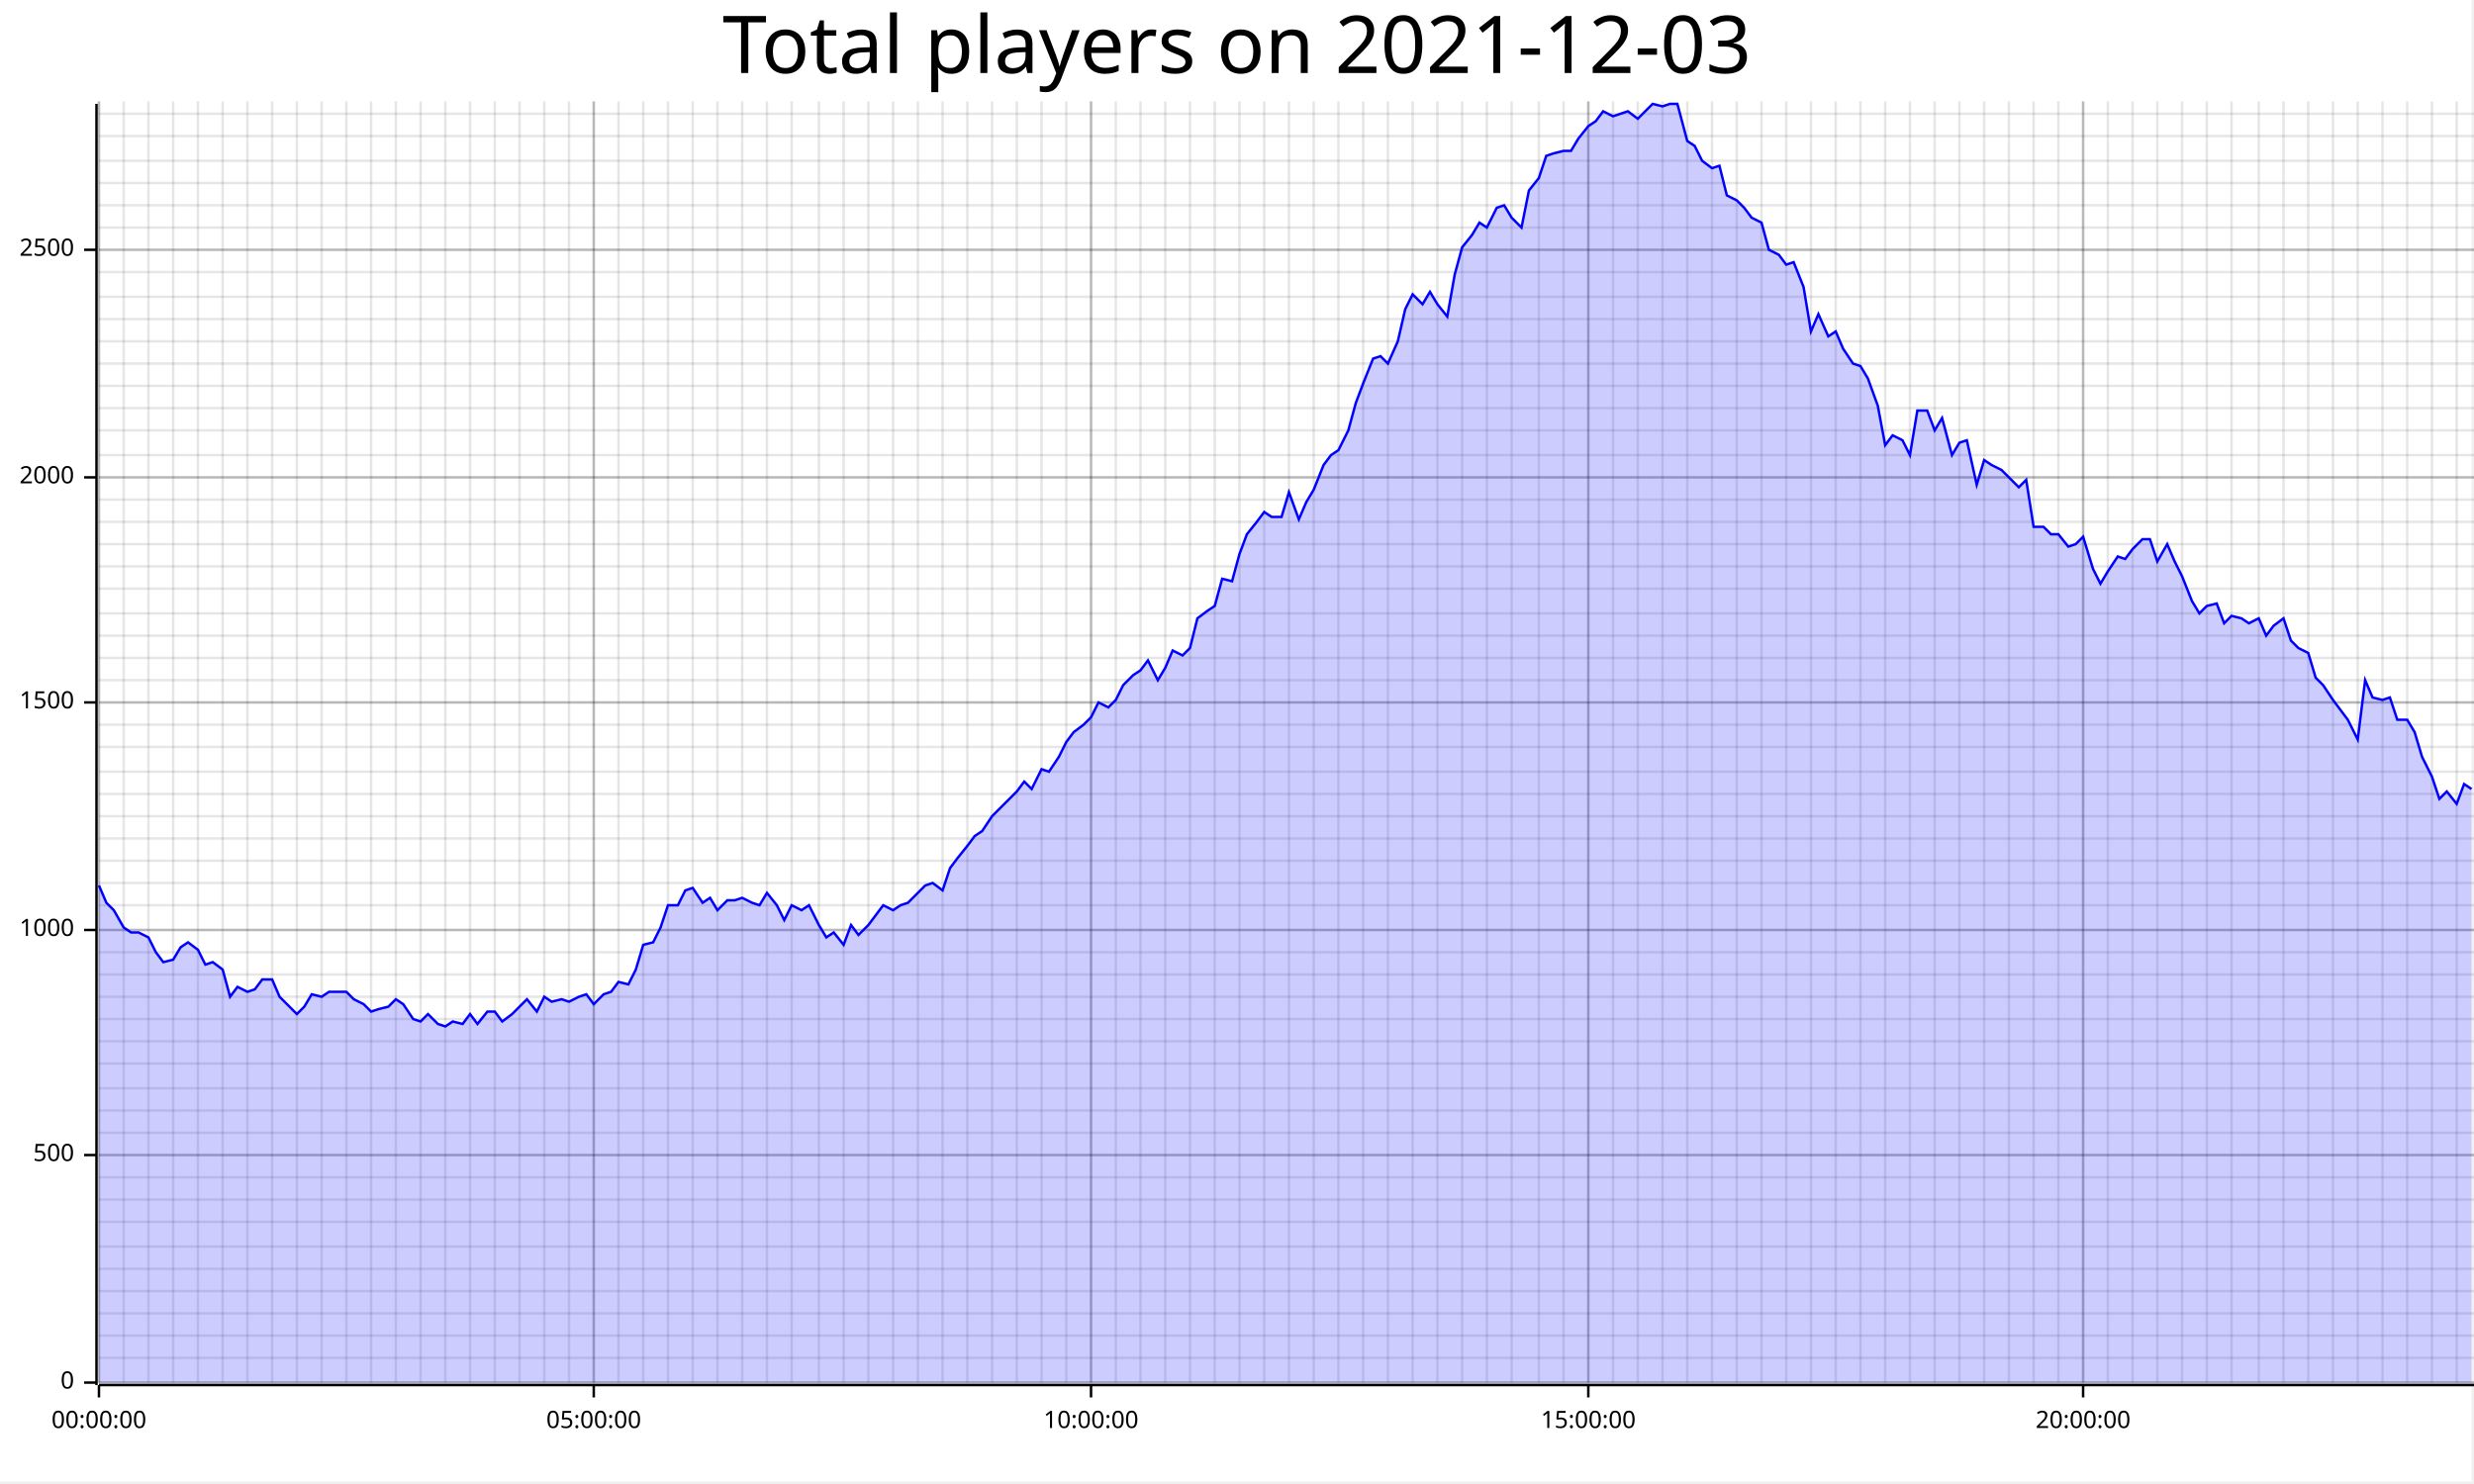
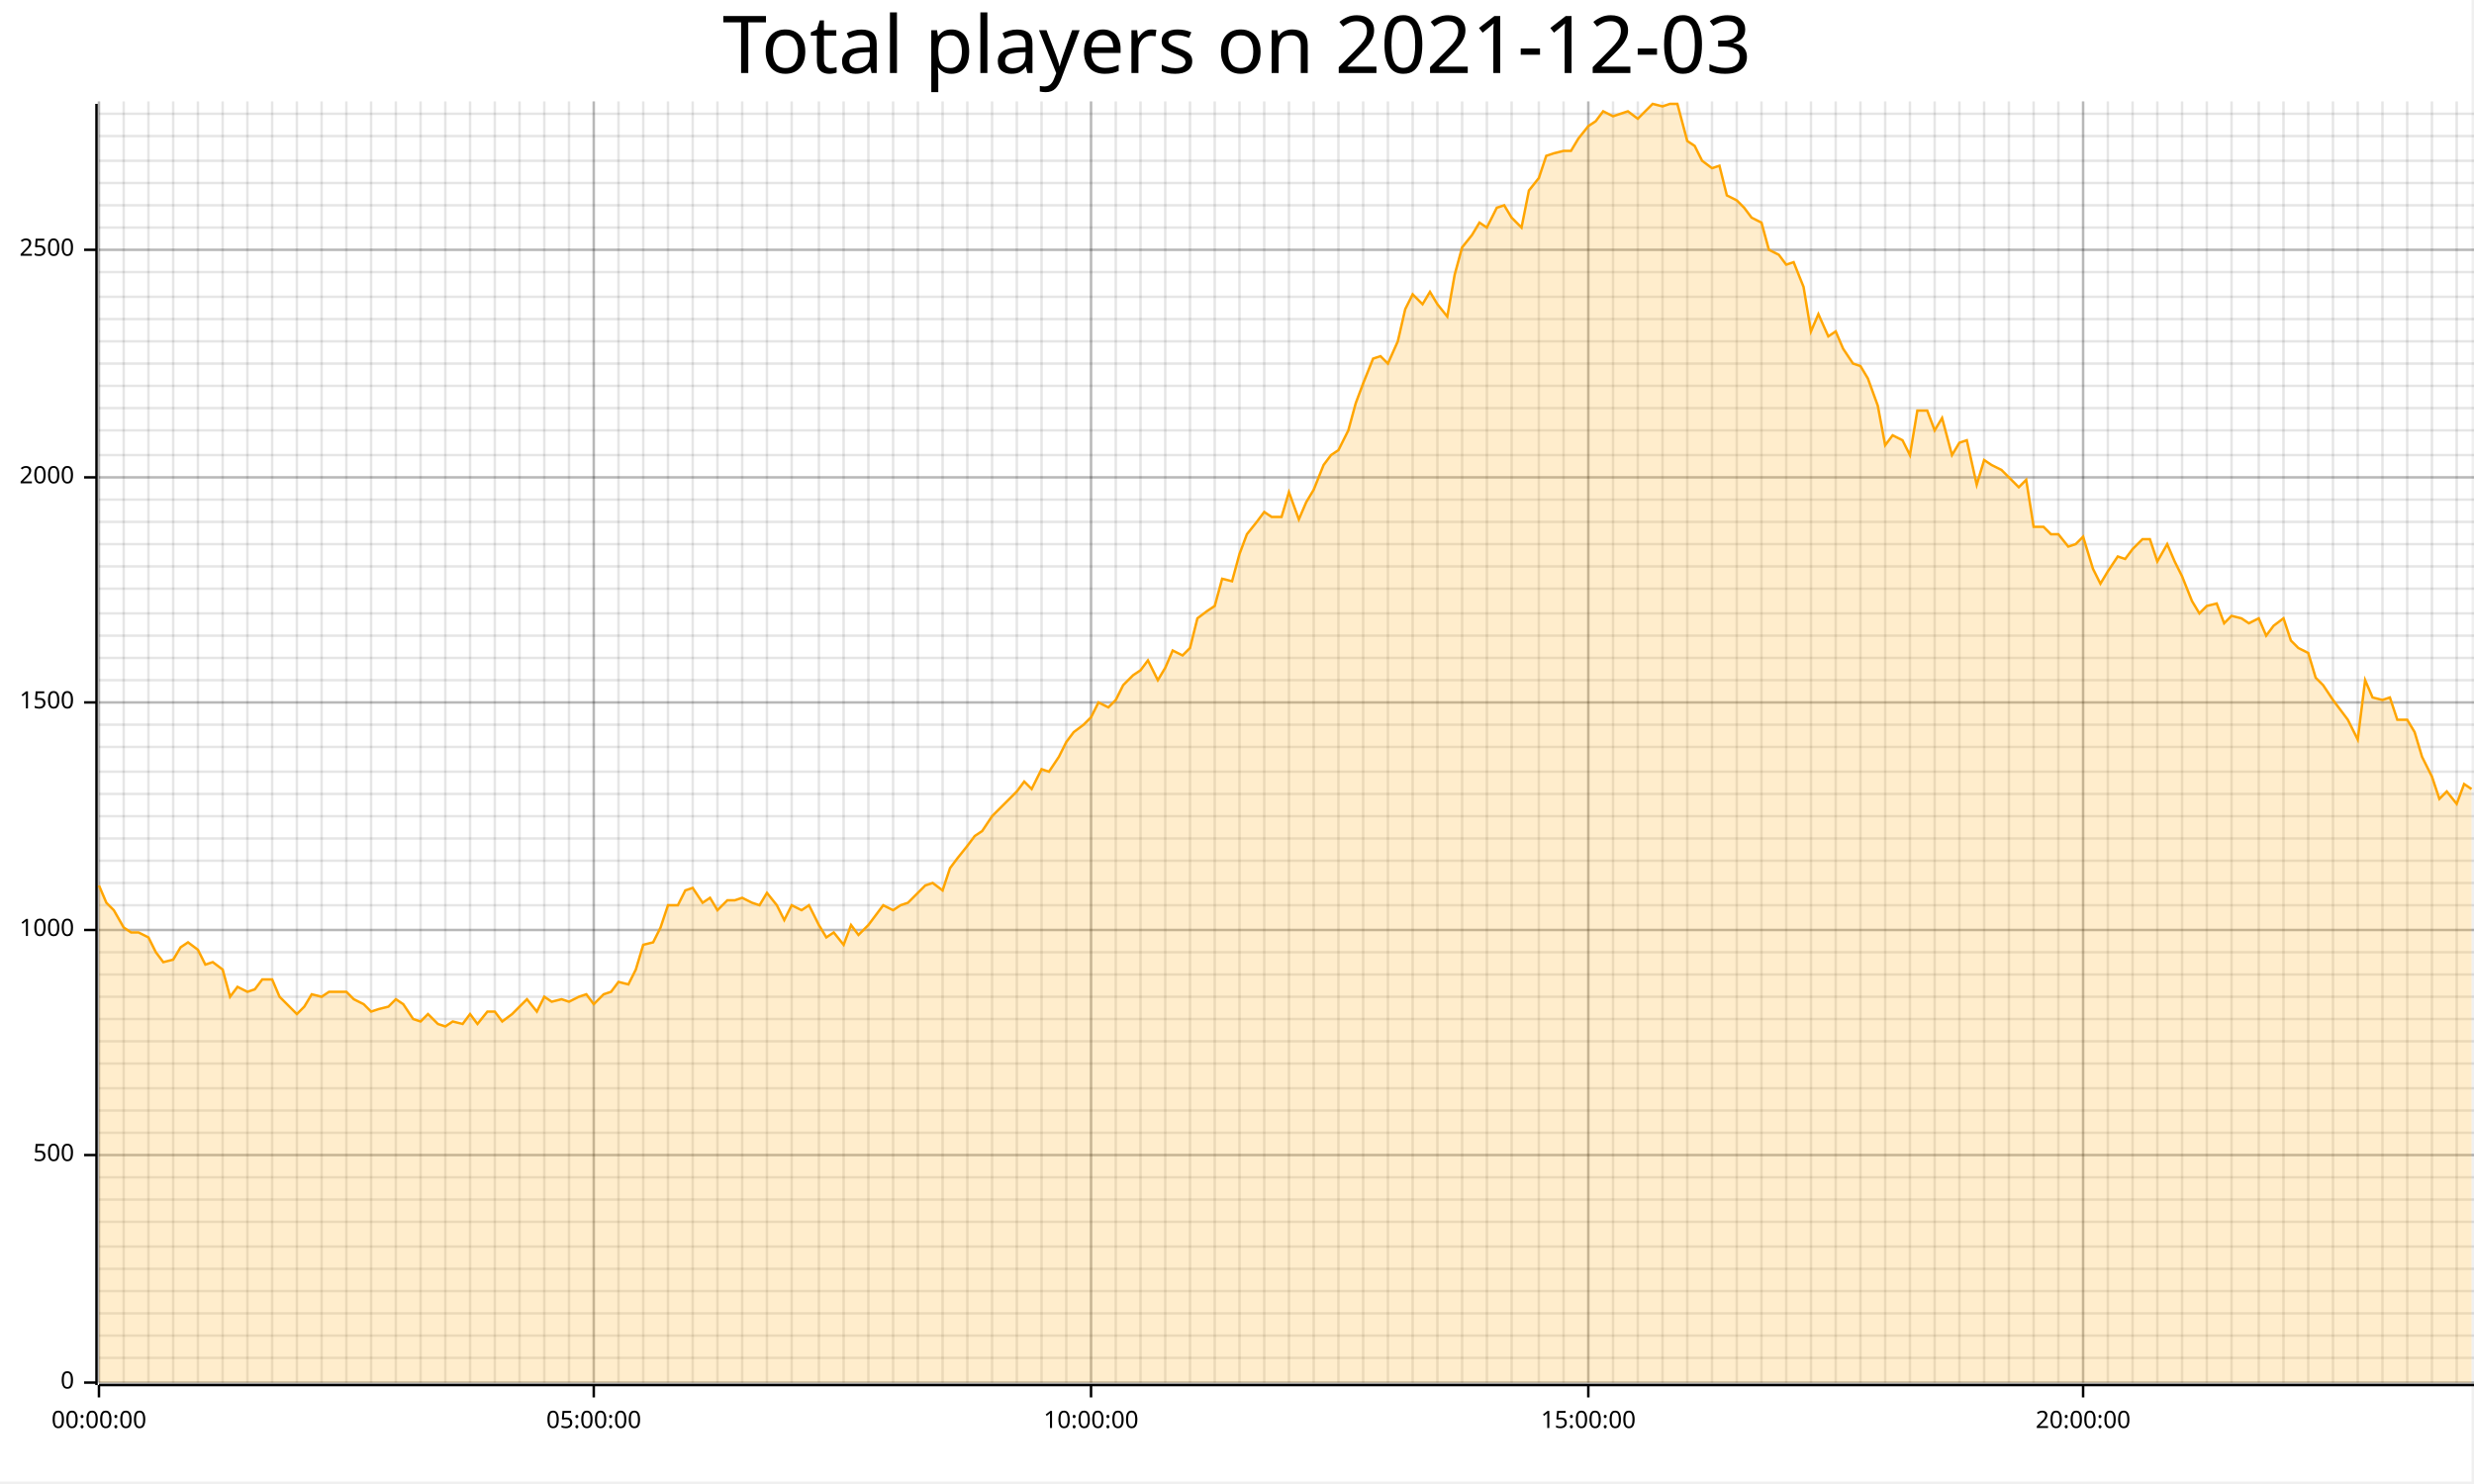
<svg xmlns="http://www.w3.org/2000/svg" width="1000" height="600" viewBox="0 0 1000 600">
  <rect x="0" y="0" width="999" height="599" opacity="1" fill="#FFFFFF" stroke="none" />
  <text x="500" y="5" dy="0.76em" text-anchor="middle" font-family="sans-serif" font-size="32.258" opacity="1" fill="#000000">
Total players on 2021-12-03
</text>
  <line opacity="0.1" stroke="#000000" stroke-width="1" x1="40" y1="559" x2="40" y2="41" />
  <line opacity="0.1" stroke="#000000" stroke-width="1" x1="50" y1="559" x2="50" y2="41" />
  <line opacity="0.1" stroke="#000000" stroke-width="1" x1="60" y1="559" x2="60" y2="41" />
  <line opacity="0.1" stroke="#000000" stroke-width="1" x1="70" y1="559" x2="70" y2="41" />
  <line opacity="0.1" stroke="#000000" stroke-width="1" x1="80" y1="559" x2="80" y2="41" />
  <line opacity="0.1" stroke="#000000" stroke-width="1" x1="90" y1="559" x2="90" y2="41" />
  <line opacity="0.1" stroke="#000000" stroke-width="1" x1="100" y1="559" x2="100" y2="41" />
  <line opacity="0.1" stroke="#000000" stroke-width="1" x1="110" y1="559" x2="110" y2="41" />
  <line opacity="0.1" stroke="#000000" stroke-width="1" x1="120" y1="559" x2="120" y2="41" />
  <line opacity="0.1" stroke="#000000" stroke-width="1" x1="130" y1="559" x2="130" y2="41" />
  <line opacity="0.1" stroke="#000000" stroke-width="1" x1="140" y1="559" x2="140" y2="41" />
  <line opacity="0.1" stroke="#000000" stroke-width="1" x1="150" y1="559" x2="150" y2="41" />
  <line opacity="0.1" stroke="#000000" stroke-width="1" x1="160" y1="559" x2="160" y2="41" />
  <line opacity="0.1" stroke="#000000" stroke-width="1" x1="170" y1="559" x2="170" y2="41" />
  <line opacity="0.1" stroke="#000000" stroke-width="1" x1="180" y1="559" x2="180" y2="41" />
  <line opacity="0.1" stroke="#000000" stroke-width="1" x1="190" y1="559" x2="190" y2="41" />
  <line opacity="0.1" stroke="#000000" stroke-width="1" x1="200" y1="559" x2="200" y2="41" />
  <line opacity="0.1" stroke="#000000" stroke-width="1" x1="210" y1="559" x2="210" y2="41" />
  <line opacity="0.1" stroke="#000000" stroke-width="1" x1="220" y1="559" x2="220" y2="41" />
  <line opacity="0.1" stroke="#000000" stroke-width="1" x1="230" y1="559" x2="230" y2="41" />
  <line opacity="0.1" stroke="#000000" stroke-width="1" x1="240" y1="559" x2="240" y2="41" />
  <line opacity="0.1" stroke="#000000" stroke-width="1" x1="250" y1="559" x2="250" y2="41" />
  <line opacity="0.1" stroke="#000000" stroke-width="1" x1="260" y1="559" x2="260" y2="41" />
  <line opacity="0.1" stroke="#000000" stroke-width="1" x1="270" y1="559" x2="270" y2="41" />
  <line opacity="0.1" stroke="#000000" stroke-width="1" x1="280" y1="559" x2="280" y2="41" />
  <line opacity="0.1" stroke="#000000" stroke-width="1" x1="290" y1="559" x2="290" y2="41" />
  <line opacity="0.1" stroke="#000000" stroke-width="1" x1="300" y1="559" x2="300" y2="41" />
  <line opacity="0.1" stroke="#000000" stroke-width="1" x1="310" y1="559" x2="310" y2="41" />
  <line opacity="0.1" stroke="#000000" stroke-width="1" x1="320" y1="559" x2="320" y2="41" />
  <line opacity="0.1" stroke="#000000" stroke-width="1" x1="331" y1="559" x2="331" y2="41" />
  <line opacity="0.1" stroke="#000000" stroke-width="1" x1="341" y1="559" x2="341" y2="41" />
  <line opacity="0.1" stroke="#000000" stroke-width="1" x1="351" y1="559" x2="351" y2="41" />
  <line opacity="0.1" stroke="#000000" stroke-width="1" x1="361" y1="559" x2="361" y2="41" />
  <line opacity="0.1" stroke="#000000" stroke-width="1" x1="371" y1="559" x2="371" y2="41" />
  <line opacity="0.1" stroke="#000000" stroke-width="1" x1="381" y1="559" x2="381" y2="41" />
  <line opacity="0.1" stroke="#000000" stroke-width="1" x1="391" y1="559" x2="391" y2="41" />
  <line opacity="0.1" stroke="#000000" stroke-width="1" x1="401" y1="559" x2="401" y2="41" />
  <line opacity="0.1" stroke="#000000" stroke-width="1" x1="411" y1="559" x2="411" y2="41" />
  <line opacity="0.1" stroke="#000000" stroke-width="1" x1="421" y1="559" x2="421" y2="41" />
  <line opacity="0.1" stroke="#000000" stroke-width="1" x1="431" y1="559" x2="431" y2="41" />
  <line opacity="0.1" stroke="#000000" stroke-width="1" x1="441" y1="559" x2="441" y2="41" />
  <line opacity="0.1" stroke="#000000" stroke-width="1" x1="451" y1="559" x2="451" y2="41" />
  <line opacity="0.1" stroke="#000000" stroke-width="1" x1="461" y1="559" x2="461" y2="41" />
  <line opacity="0.1" stroke="#000000" stroke-width="1" x1="471" y1="559" x2="471" y2="41" />
  <line opacity="0.1" stroke="#000000" stroke-width="1" x1="481" y1="559" x2="481" y2="41" />
  <line opacity="0.1" stroke="#000000" stroke-width="1" x1="491" y1="559" x2="491" y2="41" />
  <line opacity="0.1" stroke="#000000" stroke-width="1" x1="501" y1="559" x2="501" y2="41" />
  <line opacity="0.1" stroke="#000000" stroke-width="1" x1="511" y1="559" x2="511" y2="41" />
  <line opacity="0.1" stroke="#000000" stroke-width="1" x1="521" y1="559" x2="521" y2="41" />
  <line opacity="0.1" stroke="#000000" stroke-width="1" x1="531" y1="559" x2="531" y2="41" />
  <line opacity="0.1" stroke="#000000" stroke-width="1" x1="541" y1="559" x2="541" y2="41" />
  <line opacity="0.1" stroke="#000000" stroke-width="1" x1="551" y1="559" x2="551" y2="41" />
  <line opacity="0.1" stroke="#000000" stroke-width="1" x1="561" y1="559" x2="561" y2="41" />
  <line opacity="0.1" stroke="#000000" stroke-width="1" x1="571" y1="559" x2="571" y2="41" />
  <line opacity="0.1" stroke="#000000" stroke-width="1" x1="581" y1="559" x2="581" y2="41" />
  <line opacity="0.1" stroke="#000000" stroke-width="1" x1="591" y1="559" x2="591" y2="41" />
  <line opacity="0.1" stroke="#000000" stroke-width="1" x1="601" y1="559" x2="601" y2="41" />
  <line opacity="0.1" stroke="#000000" stroke-width="1" x1="611" y1="559" x2="611" y2="41" />
  <line opacity="0.1" stroke="#000000" stroke-width="1" x1="622" y1="559" x2="622" y2="41" />
  <line opacity="0.1" stroke="#000000" stroke-width="1" x1="632" y1="559" x2="632" y2="41" />
  <line opacity="0.1" stroke="#000000" stroke-width="1" x1="642" y1="559" x2="642" y2="41" />
  <line opacity="0.1" stroke="#000000" stroke-width="1" x1="652" y1="559" x2="652" y2="41" />
  <line opacity="0.1" stroke="#000000" stroke-width="1" x1="662" y1="559" x2="662" y2="41" />
  <line opacity="0.1" stroke="#000000" stroke-width="1" x1="672" y1="559" x2="672" y2="41" />
  <line opacity="0.1" stroke="#000000" stroke-width="1" x1="682" y1="559" x2="682" y2="41" />
  <line opacity="0.1" stroke="#000000" stroke-width="1" x1="692" y1="559" x2="692" y2="41" />
  <line opacity="0.1" stroke="#000000" stroke-width="1" x1="702" y1="559" x2="702" y2="41" />
  <line opacity="0.1" stroke="#000000" stroke-width="1" x1="712" y1="559" x2="712" y2="41" />
  <line opacity="0.1" stroke="#000000" stroke-width="1" x1="722" y1="559" x2="722" y2="41" />
  <line opacity="0.1" stroke="#000000" stroke-width="1" x1="732" y1="559" x2="732" y2="41" />
  <line opacity="0.1" stroke="#000000" stroke-width="1" x1="742" y1="559" x2="742" y2="41" />
  <line opacity="0.1" stroke="#000000" stroke-width="1" x1="752" y1="559" x2="752" y2="41" />
  <line opacity="0.1" stroke="#000000" stroke-width="1" x1="762" y1="559" x2="762" y2="41" />
  <line opacity="0.1" stroke="#000000" stroke-width="1" x1="772" y1="559" x2="772" y2="41" />
  <line opacity="0.1" stroke="#000000" stroke-width="1" x1="782" y1="559" x2="782" y2="41" />
  <line opacity="0.1" stroke="#000000" stroke-width="1" x1="792" y1="559" x2="792" y2="41" />
  <line opacity="0.1" stroke="#000000" stroke-width="1" x1="802" y1="559" x2="802" y2="41" />
  <line opacity="0.1" stroke="#000000" stroke-width="1" x1="812" y1="559" x2="812" y2="41" />
  <line opacity="0.1" stroke="#000000" stroke-width="1" x1="822" y1="559" x2="822" y2="41" />
  <line opacity="0.1" stroke="#000000" stroke-width="1" x1="832" y1="559" x2="832" y2="41" />
  <line opacity="0.1" stroke="#000000" stroke-width="1" x1="842" y1="559" x2="842" y2="41" />
  <line opacity="0.1" stroke="#000000" stroke-width="1" x1="852" y1="559" x2="852" y2="41" />
  <line opacity="0.1" stroke="#000000" stroke-width="1" x1="862" y1="559" x2="862" y2="41" />
  <line opacity="0.1" stroke="#000000" stroke-width="1" x1="872" y1="559" x2="872" y2="41" />
  <line opacity="0.1" stroke="#000000" stroke-width="1" x1="882" y1="559" x2="882" y2="41" />
  <line opacity="0.1" stroke="#000000" stroke-width="1" x1="892" y1="559" x2="892" y2="41" />
  <line opacity="0.1" stroke="#000000" stroke-width="1" x1="902" y1="559" x2="902" y2="41" />
  <line opacity="0.1" stroke="#000000" stroke-width="1" x1="913" y1="559" x2="913" y2="41" />
  <line opacity="0.1" stroke="#000000" stroke-width="1" x1="923" y1="559" x2="923" y2="41" />
  <line opacity="0.1" stroke="#000000" stroke-width="1" x1="933" y1="559" x2="933" y2="41" />
  <line opacity="0.1" stroke="#000000" stroke-width="1" x1="943" y1="559" x2="943" y2="41" />
  <line opacity="0.1" stroke="#000000" stroke-width="1" x1="953" y1="559" x2="953" y2="41" />
  <line opacity="0.1" stroke="#000000" stroke-width="1" x1="963" y1="559" x2="963" y2="41" />
  <line opacity="0.1" stroke="#000000" stroke-width="1" x1="973" y1="559" x2="973" y2="41" />
  <line opacity="0.1" stroke="#000000" stroke-width="1" x1="983" y1="559" x2="983" y2="41" />
  <line opacity="0.1" stroke="#000000" stroke-width="1" x1="993" y1="559" x2="993" y2="41" />
  <line opacity="0.1" stroke="#000000" stroke-width="1" x1="40" y1="559" x2="1000" y2="559" />
  <line opacity="0.1" stroke="#000000" stroke-width="1" x1="40" y1="549" x2="1000" y2="549" />
  <line opacity="0.1" stroke="#000000" stroke-width="1" x1="40" y1="540" x2="1000" y2="540" />
  <line opacity="0.1" stroke="#000000" stroke-width="1" x1="40" y1="531" x2="1000" y2="531" />
  <line opacity="0.1" stroke="#000000" stroke-width="1" x1="40" y1="522" x2="1000" y2="522" />
  <line opacity="0.1" stroke="#000000" stroke-width="1" x1="40" y1="513" x2="1000" y2="513" />
  <line opacity="0.1" stroke="#000000" stroke-width="1" x1="40" y1="504" x2="1000" y2="504" />
  <line opacity="0.1" stroke="#000000" stroke-width="1" x1="40" y1="494" x2="1000" y2="494" />
  <line opacity="0.1" stroke="#000000" stroke-width="1" x1="40" y1="485" x2="1000" y2="485" />
  <line opacity="0.1" stroke="#000000" stroke-width="1" x1="40" y1="476" x2="1000" y2="476" />
  <line opacity="0.1" stroke="#000000" stroke-width="1" x1="40" y1="467" x2="1000" y2="467" />
  <line opacity="0.1" stroke="#000000" stroke-width="1" x1="40" y1="458" x2="1000" y2="458" />
  <line opacity="0.1" stroke="#000000" stroke-width="1" x1="40" y1="449" x2="1000" y2="449" />
  <line opacity="0.1" stroke="#000000" stroke-width="1" x1="40" y1="440" x2="1000" y2="440" />
  <line opacity="0.1" stroke="#000000" stroke-width="1" x1="40" y1="430" x2="1000" y2="430" />
  <line opacity="0.1" stroke="#000000" stroke-width="1" x1="40" y1="421" x2="1000" y2="421" />
  <line opacity="0.1" stroke="#000000" stroke-width="1" x1="40" y1="412" x2="1000" y2="412" />
  <line opacity="0.1" stroke="#000000" stroke-width="1" x1="40" y1="403" x2="1000" y2="403" />
  <line opacity="0.1" stroke="#000000" stroke-width="1" x1="40" y1="394" x2="1000" y2="394" />
  <line opacity="0.1" stroke="#000000" stroke-width="1" x1="40" y1="385" x2="1000" y2="385" />
  <line opacity="0.1" stroke="#000000" stroke-width="1" x1="40" y1="376" x2="1000" y2="376" />
  <line opacity="0.1" stroke="#000000" stroke-width="1" x1="40" y1="366" x2="1000" y2="366" />
  <line opacity="0.1" stroke="#000000" stroke-width="1" x1="40" y1="357" x2="1000" y2="357" />
  <line opacity="0.1" stroke="#000000" stroke-width="1" x1="40" y1="348" x2="1000" y2="348" />
  <line opacity="0.1" stroke="#000000" stroke-width="1" x1="40" y1="339" x2="1000" y2="339" />
  <line opacity="0.1" stroke="#000000" stroke-width="1" x1="40" y1="330" x2="1000" y2="330" />
  <line opacity="0.1" stroke="#000000" stroke-width="1" x1="40" y1="321" x2="1000" y2="321" />
  <line opacity="0.1" stroke="#000000" stroke-width="1" x1="40" y1="312" x2="1000" y2="312" />
  <line opacity="0.1" stroke="#000000" stroke-width="1" x1="40" y1="302" x2="1000" y2="302" />
  <line opacity="0.1" stroke="#000000" stroke-width="1" x1="40" y1="293" x2="1000" y2="293" />
  <line opacity="0.1" stroke="#000000" stroke-width="1" x1="40" y1="284" x2="1000" y2="284" />
  <line opacity="0.1" stroke="#000000" stroke-width="1" x1="40" y1="275" x2="1000" y2="275" />
  <line opacity="0.1" stroke="#000000" stroke-width="1" x1="40" y1="266" x2="1000" y2="266" />
  <line opacity="0.1" stroke="#000000" stroke-width="1" x1="40" y1="257" x2="1000" y2="257" />
  <line opacity="0.1" stroke="#000000" stroke-width="1" x1="40" y1="248" x2="1000" y2="248" />
  <line opacity="0.1" stroke="#000000" stroke-width="1" x1="40" y1="238" x2="1000" y2="238" />
  <line opacity="0.1" stroke="#000000" stroke-width="1" x1="40" y1="229" x2="1000" y2="229" />
  <line opacity="0.1" stroke="#000000" stroke-width="1" x1="40" y1="220" x2="1000" y2="220" />
  <line opacity="0.1" stroke="#000000" stroke-width="1" x1="40" y1="211" x2="1000" y2="211" />
  <line opacity="0.1" stroke="#000000" stroke-width="1" x1="40" y1="202" x2="1000" y2="202" />
  <line opacity="0.1" stroke="#000000" stroke-width="1" x1="40" y1="193" x2="1000" y2="193" />
  <line opacity="0.1" stroke="#000000" stroke-width="1" x1="40" y1="184" x2="1000" y2="184" />
  <line opacity="0.1" stroke="#000000" stroke-width="1" x1="40" y1="174" x2="1000" y2="174" />
  <line opacity="0.1" stroke="#000000" stroke-width="1" x1="40" y1="165" x2="1000" y2="165" />
  <line opacity="0.1" stroke="#000000" stroke-width="1" x1="40" y1="156" x2="1000" y2="156" />
  <line opacity="0.1" stroke="#000000" stroke-width="1" x1="40" y1="147" x2="1000" y2="147" />
  <line opacity="0.1" stroke="#000000" stroke-width="1" x1="40" y1="138" x2="1000" y2="138" />
  <line opacity="0.1" stroke="#000000" stroke-width="1" x1="40" y1="129" x2="1000" y2="129" />
  <line opacity="0.1" stroke="#000000" stroke-width="1" x1="40" y1="120" x2="1000" y2="120" />
  <line opacity="0.1" stroke="#000000" stroke-width="1" x1="40" y1="110" x2="1000" y2="110" />
  <line opacity="0.1" stroke="#000000" stroke-width="1" x1="40" y1="101" x2="1000" y2="101" />
  <line opacity="0.1" stroke="#000000" stroke-width="1" x1="40" y1="92" x2="1000" y2="92" />
  <line opacity="0.1" stroke="#000000" stroke-width="1" x1="40" y1="83" x2="1000" y2="83" />
  <line opacity="0.1" stroke="#000000" stroke-width="1" x1="40" y1="74" x2="1000" y2="74" />
  <line opacity="0.1" stroke="#000000" stroke-width="1" x1="40" y1="65" x2="1000" y2="65" />
  <line opacity="0.1" stroke="#000000" stroke-width="1" x1="40" y1="55" x2="1000" y2="55" />
  <line opacity="0.1" stroke="#000000" stroke-width="1" x1="40" y1="46" x2="1000" y2="46" />
  <line opacity="0.2" stroke="#000000" stroke-width="1" x1="40" y1="559" x2="40" y2="41" />
  <line opacity="0.2" stroke="#000000" stroke-width="1" x1="240" y1="559" x2="240" y2="41" />
  <line opacity="0.2" stroke="#000000" stroke-width="1" x1="441" y1="559" x2="441" y2="41" />
  <line opacity="0.2" stroke="#000000" stroke-width="1" x1="642" y1="559" x2="642" y2="41" />
  <line opacity="0.2" stroke="#000000" stroke-width="1" x1="842" y1="559" x2="842" y2="41" />
  <line opacity="0.2" stroke="#000000" stroke-width="1" x1="40" y1="559" x2="1000" y2="559" />
  <line opacity="0.2" stroke="#000000" stroke-width="1" x1="40" y1="467" x2="1000" y2="467" />
  <line opacity="0.2" stroke="#000000" stroke-width="1" x1="40" y1="376" x2="1000" y2="376" />
  <line opacity="0.2" stroke="#000000" stroke-width="1" x1="40" y1="284" x2="1000" y2="284" />
  <line opacity="0.2" stroke="#000000" stroke-width="1" x1="40" y1="193" x2="1000" y2="193" />
  <line opacity="0.2" stroke="#000000" stroke-width="1" x1="40" y1="101" x2="1000" y2="101" />
  <polyline fill="none" opacity="1" stroke="#000000" stroke-width="1" points="39,42 39,560 " />
  <text x="30" y="559" dy="0.5ex" text-anchor="end" font-family="sans-serif" font-size="9.677" opacity="1" fill="#000000">
0
</text>
  <polyline fill="none" opacity="1" stroke="#000000" stroke-width="1" points="34,559 39,559 " />
  <text x="30" y="467" dy="0.5ex" text-anchor="end" font-family="sans-serif" font-size="9.677" opacity="1" fill="#000000">
500
</text>
  <polyline fill="none" opacity="1" stroke="#000000" stroke-width="1" points="34,467 39,467 " />
  <text x="30" y="376" dy="0.5ex" text-anchor="end" font-family="sans-serif" font-size="9.677" opacity="1" fill="#000000">
1000
</text>
  <polyline fill="none" opacity="1" stroke="#000000" stroke-width="1" points="34,376 39,376 " />
  <text x="30" y="284" dy="0.5ex" text-anchor="end" font-family="sans-serif" font-size="9.677" opacity="1" fill="#000000">
1500
</text>
  <polyline fill="none" opacity="1" stroke="#000000" stroke-width="1" points="34,284 39,284 " />
  <text x="30" y="193" dy="0.5ex" text-anchor="end" font-family="sans-serif" font-size="9.677" opacity="1" fill="#000000">
2000
</text>
  <polyline fill="none" opacity="1" stroke="#000000" stroke-width="1" points="34,193 39,193 " />
  <text x="30" y="101" dy="0.5ex" text-anchor="end" font-family="sans-serif" font-size="9.677" opacity="1" fill="#000000">
2500
</text>
  <polyline fill="none" opacity="1" stroke="#000000" stroke-width="1" points="34,101 39,101 " />
  <polyline fill="none" opacity="1" stroke="#000000" stroke-width="1" points="40,560 1000,560 " />
  <text x="40" y="570" dy="0.76em" text-anchor="middle" font-family="sans-serif" font-size="9.677" opacity="1" fill="#000000">
00:00:00
</text>
  <polyline fill="none" opacity="1" stroke="#000000" stroke-width="1" points="40,560 40,565 " />
  <text x="240" y="570" dy="0.76em" text-anchor="middle" font-family="sans-serif" font-size="9.677" opacity="1" fill="#000000">
05:00:00
</text>
  <polyline fill="none" opacity="1" stroke="#000000" stroke-width="1" points="240,560 240,565 " />
  <text x="441" y="570" dy="0.76em" text-anchor="middle" font-family="sans-serif" font-size="9.677" opacity="1" fill="#000000">
10:00:00
</text>
  <polyline fill="none" opacity="1" stroke="#000000" stroke-width="1" points="441,560 441,565 " />
  <text x="642" y="570" dy="0.76em" text-anchor="middle" font-family="sans-serif" font-size="9.677" opacity="1" fill="#000000">
15:00:00
</text>
  <polyline fill="none" opacity="1" stroke="#000000" stroke-width="1" points="642,560 642,565 " />
  <text x="842" y="570" dy="0.76em" text-anchor="middle" font-family="sans-serif" font-size="9.677" opacity="1" fill="#000000">
20:00:00
</text>
  <polyline fill="none" opacity="1" stroke="#000000" stroke-width="1" points="842,560 842,565 " />
-   <polygon opacity="0.2" fill="#0000FF" points="40,358 43,365 46,368 50,375 53,377 56,377 60,379 63,385 66,389 70,388 73,383 76,381 80,384 83,390 86,389 90,392 93,403 96,399 100,401 103,400 106,396 110,396 113,403 116,406 120,410 123,407 126,402 130,403 133,401 137,401 140,401 143,404 147,406 150,409 153,408 157,407 160,404 163,406 167,412 170,413 173,410 177,414 180,415 183,413 187,414 190,410 193,414 197,409 200,409 203,413 207,410 210,407 213,404 217,409 220,403 223,405 227,404 230,405 234,403 237,402 240,406 244,402 247,401 250,397 254,398 257,392 260,382 264,381 267,375 270,366 274,366 277,360 280,359 284,365 287,363 290,368 294,364 297,364 300,363 304,365 307,366 310,361 314,366 317,372 320,366 324,368 327,366 331,374 334,379 337,377 341,382 344,374 347,378 351,374 354,370 357,366 361,368 364,366 367,365 371,361 374,358 377,357 381,360 384,351 387,347 391,342 394,338 397,336 401,330 404,327 407,324 411,320 414,316 417,319 421,311 424,312 428,306 431,300 434,296 438,293 441,290 444,284 448,286 451,283 454,277 458,273 461,271 464,267 468,275 471,270 474,263 478,265 481,262 484,250 488,247 491,245 494,234 498,235 501,224 504,216 508,211 511,207 514,209 518,209 521,199 525,210 528,203 531,198 535,188 538,184 541,182 545,174 548,163 551,155 555,145 558,144 561,147 565,138 568,125 571,119 575,123 578,118 581,123 585,128 588,111 591,100 595,95 598,90 601,92 605,84 608,83 611,88 615,92 618,77 622,72 625,63 628,62 632,61 635,61 638,56 642,51 645,49 648,45 652,47 655,46 658,45 662,48 665,45 668,42 672,43 675,42 678,42 682,57 685,59 688,65 692,68 695,67 698,79 702,81 705,84 708,88 712,90 715,101 719,103 722,107 725,106 729,116 732,134 735,127 739,136 742,134 745,141 749,147 752,148 755,153 759,164 762,180 765,176 769,178 772,184 775,166 779,166 782,174 785,169 789,184 792,179 795,178 799,196 802,186 805,188 809,190 812,193 816,197 819,194 822,213 826,213 829,216 832,216 836,221 839,220 842,217 846,230 849,236 852,231 856,225 859,226 862,222 866,218 869,218 872,227 876,220 879,227 882,233 886,243 889,248 892,245 896,244 899,252 902,249 906,250 909,252 913,250 916,257 919,253 923,250 926,259 929,262 933,264 936,274 939,277 943,283 946,287 949,291 953,299 956,275 959,282 963,283 966,282 969,291 973,291 976,296 979,306 983,314 986,323 989,320 993,325 996,317 999,319 999,559 40,559 " />
-   <polyline fill="none" opacity="1" stroke="#0000FF" stroke-width="1" points="40,358 43,365 46,368 50,375 53,377 56,377 60,379 63,385 66,389 70,388 73,383 76,381 80,384 83,390 86,389 90,392 93,403 96,399 100,401 103,400 106,396 110,396 113,403 116,406 120,410 123,407 126,402 130,403 133,401 137,401 140,401 143,404 147,406 150,409 153,408 157,407 160,404 163,406 167,412 170,413 173,410 177,414 180,415 183,413 187,414 190,410 193,414 197,409 200,409 203,413 207,410 210,407 213,404 217,409 220,403 223,405 227,404 230,405 234,403 237,402 240,406 244,402 247,401 250,397 254,398 257,392 260,382 264,381 267,375 270,366 274,366 277,360 280,359 284,365 287,363 290,368 294,364 297,364 300,363 304,365 307,366 310,361 314,366 317,372 320,366 324,368 327,366 331,374 334,379 337,377 341,382 344,374 347,378 351,374 354,370 357,366 361,368 364,366 367,365 371,361 374,358 377,357 381,360 384,351 387,347 391,342 394,338 397,336 401,330 404,327 407,324 411,320 414,316 417,319 421,311 424,312 428,306 431,300 434,296 438,293 441,290 444,284 448,286 451,283 454,277 458,273 461,271 464,267 468,275 471,270 474,263 478,265 481,262 484,250 488,247 491,245 494,234 498,235 501,224 504,216 508,211 511,207 514,209 518,209 521,199 525,210 528,203 531,198 535,188 538,184 541,182 545,174 548,163 551,155 555,145 558,144 561,147 565,138 568,125 571,119 575,123 578,118 581,123 585,128 588,111 591,100 595,95 598,90 601,92 605,84 608,83 611,88 615,92 618,77 622,72 625,63 628,62 632,61 635,61 638,56 642,51 645,49 648,45 652,47 655,46 658,45 662,48 665,45 668,42 672,43 675,42 678,42 682,57 685,59 688,65 692,68 695,67 698,79 702,81 705,84 708,88 712,90 715,101 719,103 722,107 725,106 729,116 732,134 735,127 739,136 742,134 745,141 749,147 752,148 755,153 759,164 762,180 765,176 769,178 772,184 775,166 779,166 782,174 785,169 789,184 792,179 795,178 799,196 802,186 805,188 809,190 812,193 816,197 819,194 822,213 826,213 829,216 832,216 836,221 839,220 842,217 846,230 849,236 852,231 856,225 859,226 862,222 866,218 869,218 872,227 876,220 879,227 882,233 886,243 889,248 892,245 896,244 899,252 902,249 906,250 909,252 913,250 916,257 919,253 923,250 926,259 929,262 933,264 936,274 939,277 943,283 946,287 949,291 953,299 956,275 959,282 963,283 966,282 969,291 973,291 976,296 979,306 983,314 986,323 989,320 993,325 996,317 999,319 " />
+   <polygon opacity="0.2" fill="#FFA500" points="40,358 43,365 46,368 50,375 53,377 56,377 60,379 63,385 66,389 70,388 73,383 76,381 80,384 83,390 86,389 90,392 93,403 96,399 100,401 103,400 106,396 110,396 113,403 116,406 120,410 123,407 126,402 130,403 133,401 137,401 140,401 143,404 147,406 150,409 153,408 157,407 160,404 163,406 167,412 170,413 173,410 177,414 180,415 183,413 187,414 190,410 193,414 197,409 200,409 203,413 207,410 210,407 213,404 217,409 220,403 223,405 227,404 230,405 234,403 237,402 240,406 244,402 247,401 250,397 254,398 257,392 260,382 264,381 267,375 270,366 274,366 277,360 280,359 284,365 287,363 290,368 294,364 297,364 300,363 304,365 307,366 310,361 314,366 317,372 320,366 324,368 327,366 331,374 334,379 337,377 341,382 344,374 347,378 351,374 354,370 357,366 361,368 364,366 367,365 371,361 374,358 377,357 381,360 384,351 387,347 391,342 394,338 397,336 401,330 404,327 407,324 411,320 414,316 417,319 421,311 424,312 428,306 431,300 434,296 438,293 441,290 444,284 448,286 451,283 454,277 458,273 461,271 464,267 468,275 471,270 474,263 478,265 481,262 484,250 488,247 491,245 494,234 498,235 501,224 504,216 508,211 511,207 514,209 518,209 521,199 525,210 528,203 531,198 535,188 538,184 541,182 545,174 548,163 551,155 555,145 558,144 561,147 565,138 568,125 571,119 575,123 578,118 581,123 585,128 588,111 591,100 595,95 598,90 601,92 605,84 608,83 611,88 615,92 618,77 622,72 625,63 628,62 632,61 635,61 638,56 642,51 645,49 648,45 652,47 655,46 658,45 662,48 665,45 668,42 672,43 675,42 678,42 682,57 685,59 688,65 692,68 695,67 698,79 702,81 705,84 708,88 712,90 715,101 719,103 722,107 725,106 729,116 732,134 735,127 739,136 742,134 745,141 749,147 752,148 755,153 759,164 762,180 765,176 769,178 772,184 775,166 779,166 782,174 785,169 789,184 792,179 795,178 799,196 802,186 805,188 809,190 812,193 816,197 819,194 822,213 826,213 829,216 832,216 836,221 839,220 842,217 846,230 849,236 852,231 856,225 859,226 862,222 866,218 869,218 872,227 876,220 879,227 882,233 886,243 889,248 892,245 896,244 899,252 902,249 906,250 909,252 913,250 916,257 919,253 923,250 926,259 929,262 933,264 936,274 939,277 943,283 946,287 949,291 953,299 956,275 959,282 963,283 966,282 969,291 973,291 976,296 979,306 983,314 986,323 989,320 993,325 996,317 999,319 999,559 40,559 " />
+   <polyline fill="none" opacity="1" stroke="#FFA500" stroke-width="1" points="40,358 43,365 46,368 50,375 53,377 56,377 60,379 63,385 66,389 70,388 73,383 76,381 80,384 83,390 86,389 90,392 93,403 96,399 100,401 103,400 106,396 110,396 113,403 116,406 120,410 123,407 126,402 130,403 133,401 137,401 140,401 143,404 147,406 150,409 153,408 157,407 160,404 163,406 167,412 170,413 173,410 177,414 180,415 183,413 187,414 190,410 193,414 197,409 200,409 203,413 207,410 210,407 213,404 217,409 220,403 223,405 227,404 230,405 234,403 237,402 240,406 244,402 247,401 250,397 254,398 257,392 260,382 264,381 267,375 270,366 274,366 277,360 280,359 284,365 287,363 290,368 294,364 297,364 300,363 304,365 307,366 310,361 314,366 317,372 320,366 324,368 327,366 331,374 334,379 337,377 341,382 344,374 347,378 351,374 354,370 357,366 361,368 364,366 367,365 371,361 374,358 377,357 381,360 384,351 387,347 391,342 394,338 397,336 401,330 404,327 407,324 411,320 414,316 417,319 421,311 424,312 428,306 431,300 434,296 438,293 441,290 444,284 448,286 451,283 454,277 458,273 461,271 464,267 468,275 471,270 474,263 478,265 481,262 484,250 488,247 491,245 494,234 498,235 501,224 504,216 508,211 511,207 514,209 518,209 521,199 525,210 528,203 531,198 535,188 538,184 541,182 545,174 548,163 551,155 555,145 558,144 561,147 565,138 568,125 571,119 575,123 578,118 581,123 585,128 588,111 591,100 595,95 598,90 601,92 605,84 608,83 611,88 615,92 618,77 622,72 625,63 628,62 632,61 635,61 638,56 642,51 645,49 648,45 652,47 655,46 658,45 662,48 665,45 668,42 672,43 675,42 678,42 682,57 685,59 688,65 692,68 695,67 698,79 702,81 705,84 708,88 712,90 715,101 719,103 722,107 725,106 729,116 732,134 735,127 739,136 742,134 745,141 749,147 752,148 755,153 759,164 762,180 765,176 769,178 772,184 775,166 779,166 782,174 785,169 789,184 792,179 795,178 799,196 802,186 805,188 809,190 812,193 816,197 819,194 822,213 826,213 829,216 832,216 836,221 839,220 842,217 846,230 849,236 852,231 856,225 859,226 862,222 866,218 869,218 872,227 876,220 879,227 882,233 886,243 889,248 892,245 896,244 899,252 902,249 906,250 909,252 913,250 916,257 919,253 923,250 926,259 929,262 933,264 936,274 939,277 943,283 946,287 949,291 953,299 956,275 959,282 963,283 966,282 969,291 973,291 976,296 979,306 983,314 986,323 989,320 993,325 996,317 999,319 " />
</svg>
